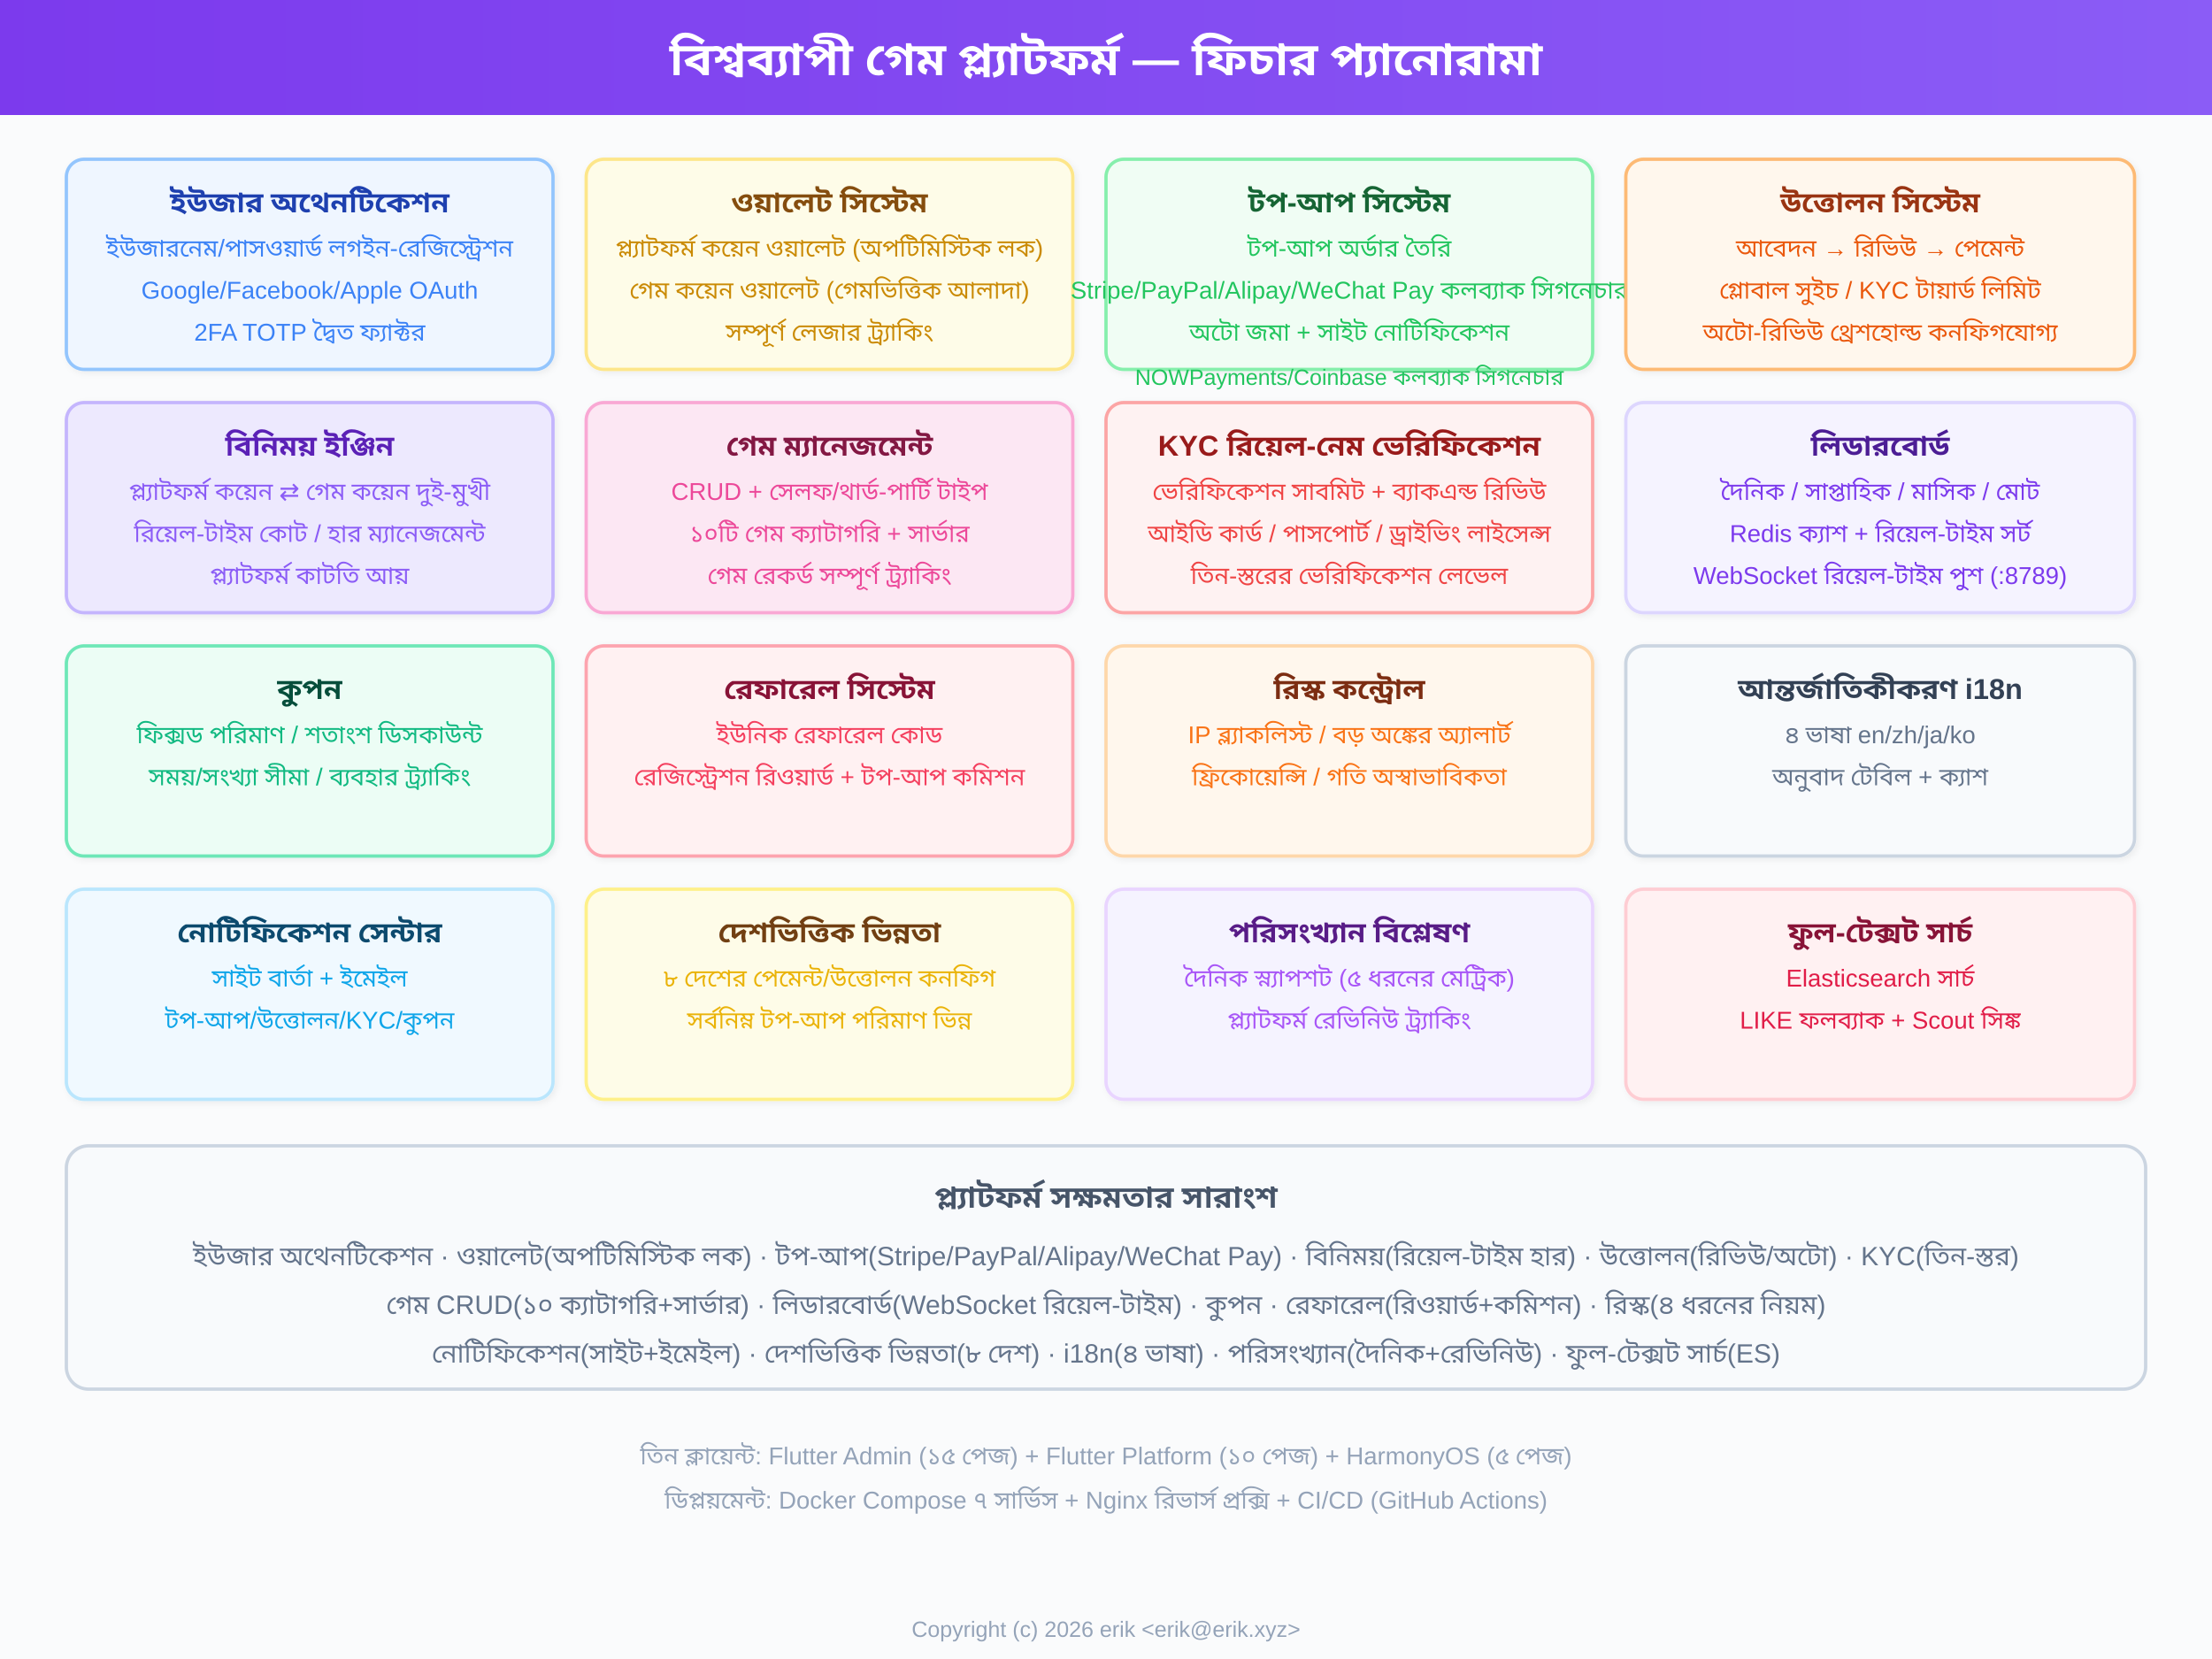
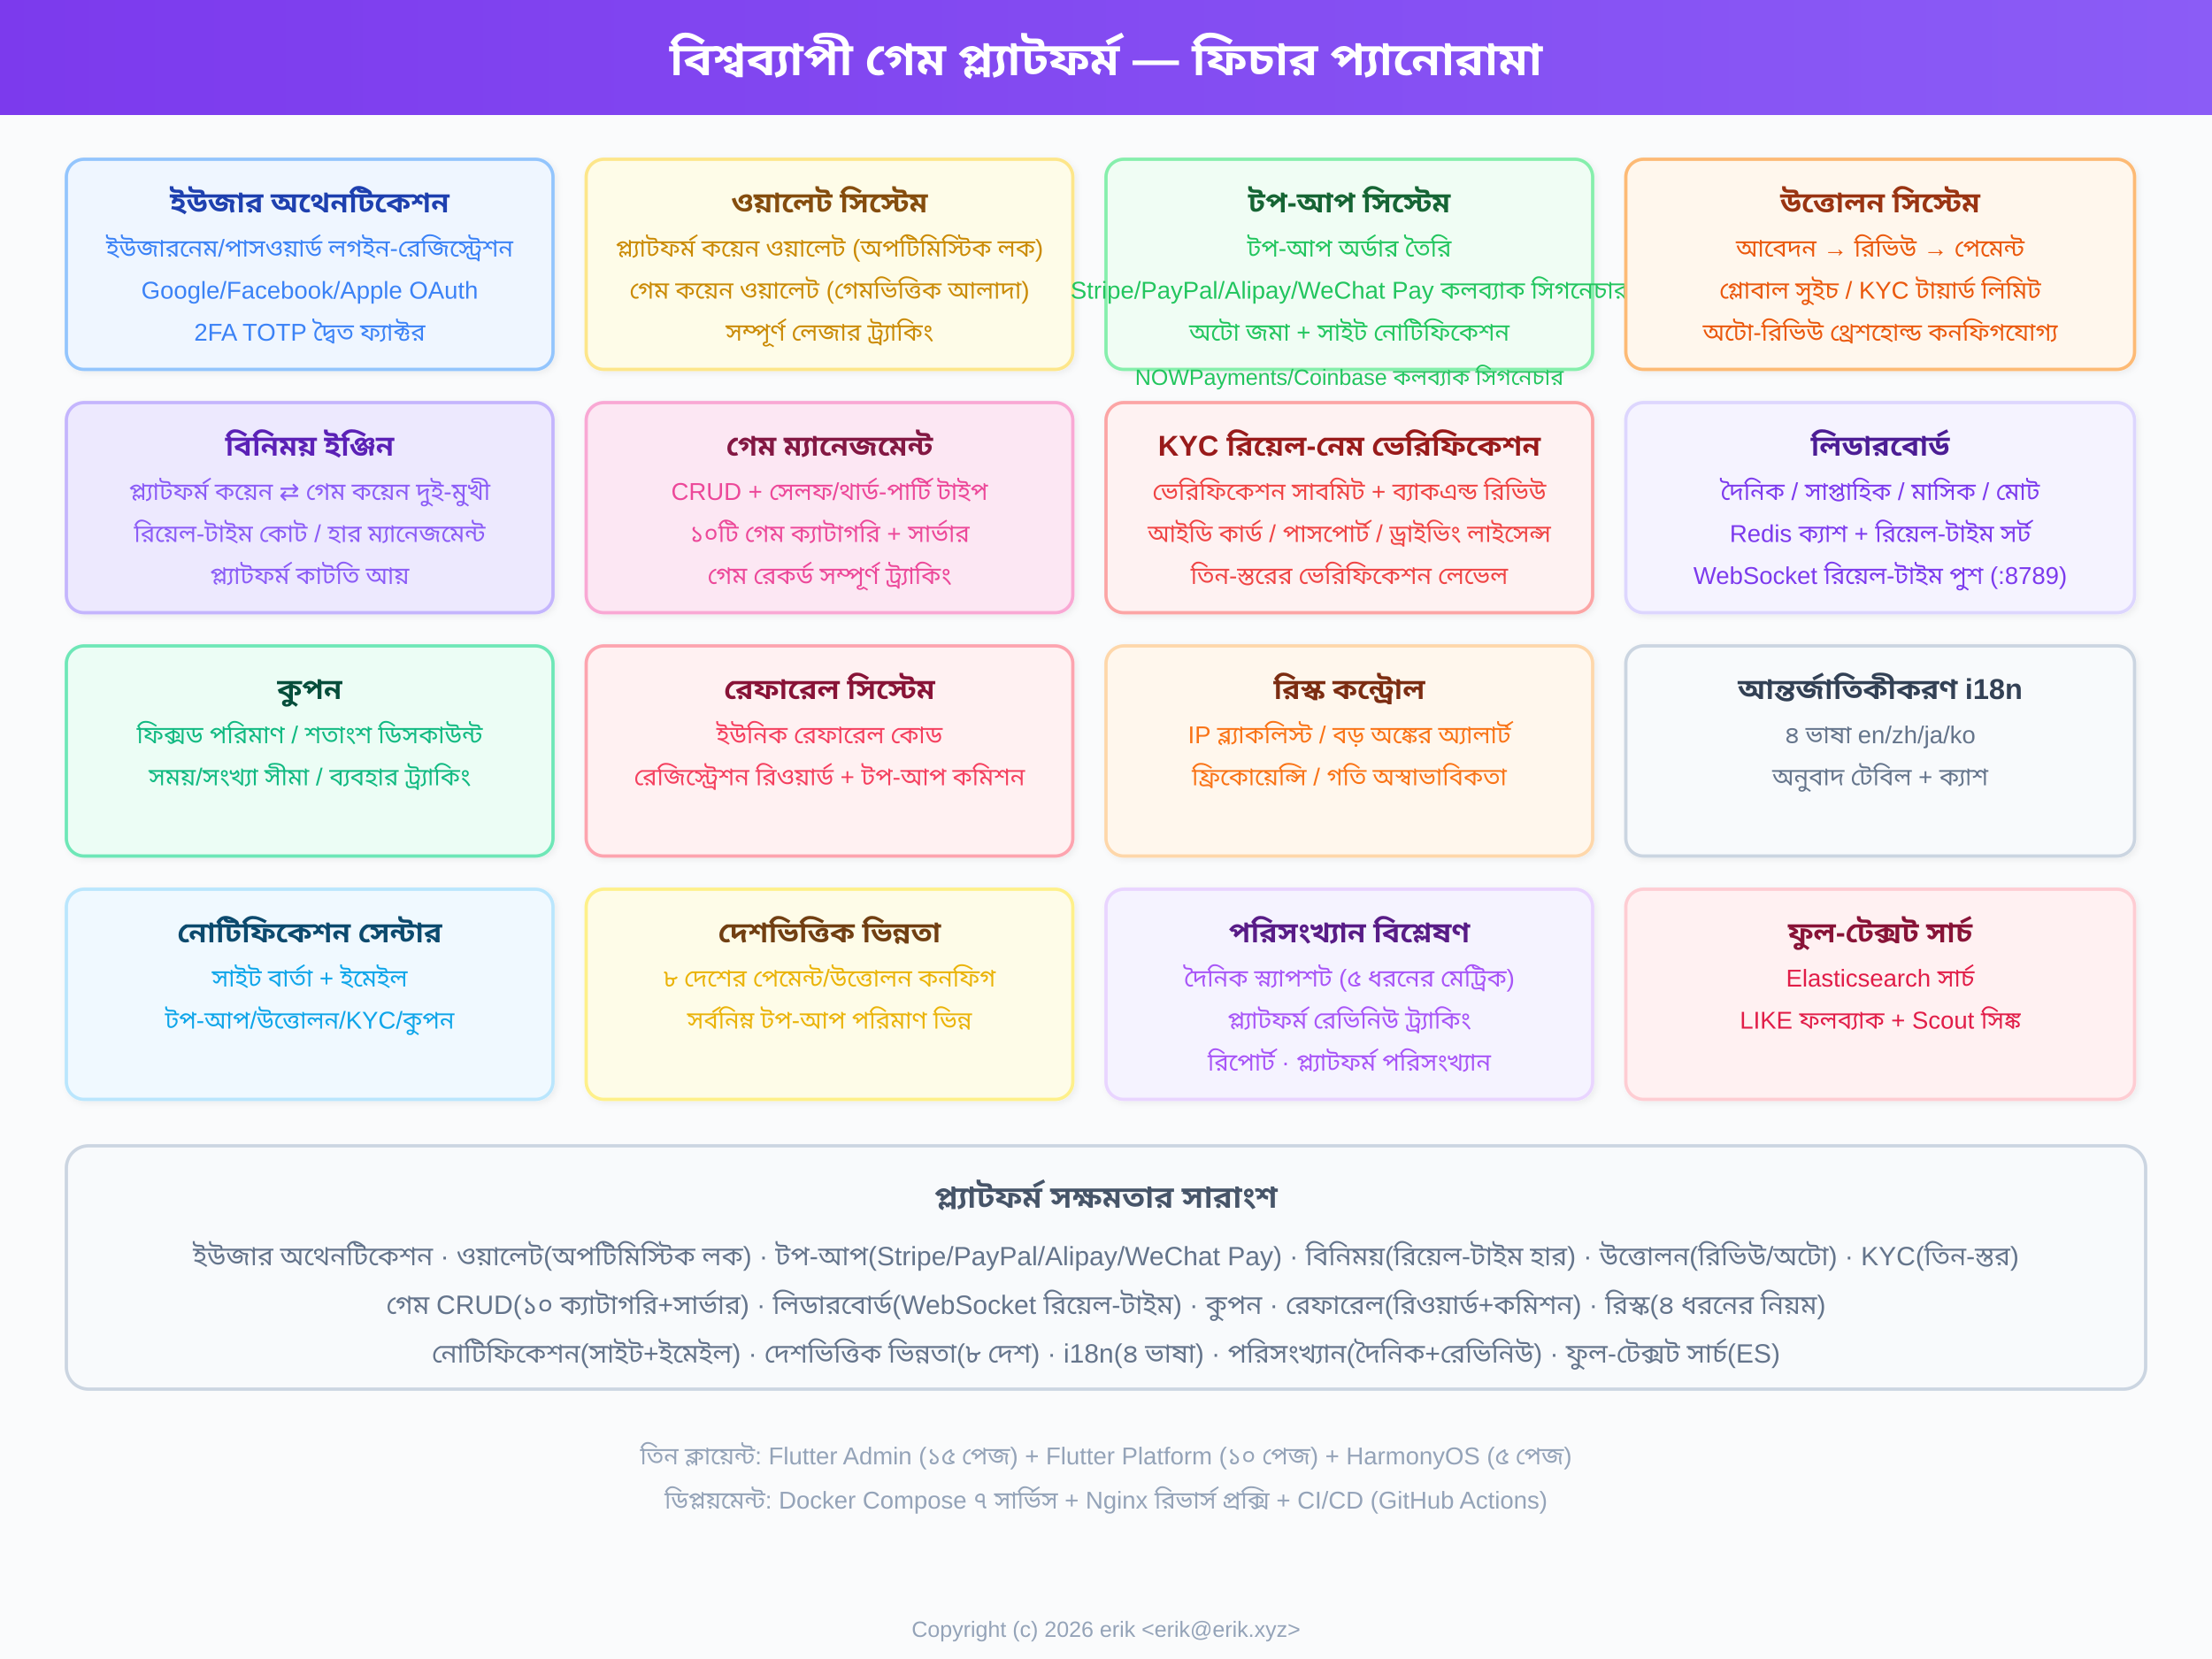
<svg xmlns="http://www.w3.org/2000/svg" viewBox="0 0 1000 750" font-family="Arial, 'Noto Sans SC', 'Noto Sans Bengali', sans-serif">
  <defs>
    <linearGradient id="hd" x1="0" y1="0" x2="1" y2="0">
      <stop offset="0%" stop-color="#7c3aed" />
      <stop offset="100%" stop-color="#8b5cf6" />
    </linearGradient>
    <filter id="sh">
      <feDropShadow dx="1" dy="1" stdDeviation="1.5" flood-opacity=".06" />
    </filter>
  </defs>
  <rect width="1000" height="750" fill="#fafbfc" />
  <rect x="0" y="0" width="1000" height="52" fill="url(#hd)" />
  <text x="500" y="34" text-anchor="middle" fill="#fff" font-size="21" font-weight="bold">বিশ্বব্যাপী গেম প্ল্যাটফর্ম — ফিচার প্যানোরামা</text>
  <rect x="30" y="72" width="220" height="95" rx="8" fill="#eff6ff" stroke="#93c5fd" stroke-width="1.5" filter="url(#sh)" />
  <text x="140" y="96" text-anchor="middle" fill="#1e40af" font-size="13" font-weight="bold">ইউজার অথেনটিকেশন</text>
  <text x="140" y="116" text-anchor="middle" fill="#3b82f6" font-size="11">ইউজারনেম/পাসওয়ার্ড লগইন-রেজিস্ট্রেশন</text>
  <text x="140" y="135" text-anchor="middle" fill="#3b82f6" font-size="11">Google/Facebook/Apple OAuth</text>
  <text x="140" y="154" text-anchor="middle" fill="#3b82f6" font-size="11">2FA TOTP দ্বৈত ফ্যাক্টর</text>
  <rect x="265" y="72" width="220" height="95" rx="8" fill="#fefce8" stroke="#fde68a" stroke-width="1.5" filter="url(#sh)" />
  <text x="375" y="96" text-anchor="middle" fill="#854d0e" font-size="13" font-weight="bold">ওয়ালেট সিস্টেম</text>
  <text x="375" y="116" text-anchor="middle" fill="#ca8a04" font-size="11">প্ল্যাটফর্ম কয়েন ওয়ালেট (অপটিমিস্টিক লক)</text>
  <text x="375" y="135" text-anchor="middle" fill="#ca8a04" font-size="11">গেম কয়েন ওয়ালেট (গেমভিত্তিক আলাদা)</text>
  <text x="375" y="154" text-anchor="middle" fill="#ca8a04" font-size="11">সম্পূর্ণ লেজার ট্র্যাকিং</text>
  <rect x="500" y="72" width="220" height="95" rx="8" fill="#f0fdf4" stroke="#86efac" stroke-width="1.5" filter="url(#sh)" />
  <text x="610" y="96" text-anchor="middle" fill="#166534" font-size="13" font-weight="bold">টপ-আপ সিস্টেম</text>
  <text x="610" y="116" text-anchor="middle" fill="#22c55e" font-size="11">টপ-আপ অর্ডার তৈরি</text>
  <text x="610" y="135" text-anchor="middle" fill="#22c55e" font-size="11">Stripe/PayPal/Alipay/WeChat Pay কলব্যাক সিগনেচার</text>
  <text x="610" y="174" text-anchor="middle" fill="#22c55e" font-size="10">NOWPayments/Coinbase কলব্যাক সিগনেচার</text>
  <text x="610" y="154" text-anchor="middle" fill="#22c55e" font-size="11">অটো জমা + সাইট নোটিফিকেশন</text>
  <rect x="735" y="72" width="230" height="95" rx="8" fill="#fff7ed" stroke="#fdba74" stroke-width="1.5" filter="url(#sh)" />
  <text x="850" y="96" text-anchor="middle" fill="#9a3412" font-size="13" font-weight="bold">উত্তোলন সিস্টেম</text>
  <text x="850" y="116" text-anchor="middle" fill="#ea580c" font-size="11">আবেদন → রিভিউ → পেমেন্ট</text>
  <text x="850" y="135" text-anchor="middle" fill="#ea580c" font-size="11">গ্লোবাল সুইচ / KYC টায়ার্ড লিমিট</text>
  <text x="850" y="154" text-anchor="middle" fill="#ea580c" font-size="11">অটো-রিভিউ থ্রেশহোল্ড কনফিগযোগ্য</text>
  <rect x="30" y="182" width="220" height="95" rx="8" fill="#ede9fe" stroke="#c4b5fd" stroke-width="1.5" filter="url(#sh)" />
  <text x="140" y="206" text-anchor="middle" fill="#5b21b6" font-size="13" font-weight="bold">বিনিময় ইঞ্জিন</text>
  <text x="140" y="226" text-anchor="middle" fill="#8b5cf6" font-size="11">প্ল্যাটফর্ম কয়েন ⇄ গেম কয়েন দুই-মুখী</text>
  <text x="140" y="245" text-anchor="middle" fill="#8b5cf6" font-size="11">রিয়েল-টাইম কোট / হার ম্যানেজমেন্ট</text>
  <text x="140" y="264" text-anchor="middle" fill="#8b5cf6" font-size="11">প্ল্যাটফর্ম কাটতি আয়</text>
  <rect x="265" y="182" width="220" height="95" rx="8" fill="#fce7f3" stroke="#f9a8d4" stroke-width="1.5" filter="url(#sh)" />
  <text x="375" y="206" text-anchor="middle" fill="#831843" font-size="13" font-weight="bold">গেম ম্যানেজমেন্ট</text>
  <text x="375" y="226" text-anchor="middle" fill="#ec4899" font-size="11">CRUD + সেলফ/থার্ড-পার্টি টাইপ</text>
  <text x="375" y="245" text-anchor="middle" fill="#ec4899" font-size="11">১০টি গেম ক্যাটাগরি + সার্ভার</text>
  <text x="375" y="264" text-anchor="middle" fill="#ec4899" font-size="11">গেম রেকর্ড সম্পূর্ণ ট্র্যাকিং</text>
  <rect x="500" y="182" width="220" height="95" rx="8" fill="#fef2f2" stroke="#fca5a5" stroke-width="1.5" filter="url(#sh)" />
  <text x="610" y="206" text-anchor="middle" fill="#991b1b" font-size="13" font-weight="bold">KYC রিয়েল-নেম ভেরিফিকেশন</text>
  <text x="610" y="226" text-anchor="middle" fill="#ef4444" font-size="11">ভেরিফিকেশন সাবমিট + ব্যাকএন্ড রিভিউ</text>
  <text x="610" y="245" text-anchor="middle" fill="#ef4444" font-size="11">আইডি কার্ড / পাসপোর্ট / ড্রাইভিং লাইসেন্স</text>
  <text x="610" y="264" text-anchor="middle" fill="#ef4444" font-size="11">তিন-স্তরের ভেরিফিকেশন লেভেল</text>
  <rect x="735" y="182" width="230" height="95" rx="8" fill="#f5f3ff" stroke="#ddd6fe" stroke-width="1.5" filter="url(#sh)" />
  <text x="850" y="206" text-anchor="middle" fill="#4c1d95" font-size="13" font-weight="bold">লিডারবোর্ড</text>
  <text x="850" y="226" text-anchor="middle" fill="#7c3aed" font-size="11">দৈনিক / সাপ্তাহিক / মাসিক / মোট</text>
  <text x="850" y="245" text-anchor="middle" fill="#7c3aed" font-size="11">Redis ক্যাশ + রিয়েল-টাইম সর্ট</text>
  <text x="850" y="264" text-anchor="middle" fill="#7c3aed" font-size="11">WebSocket রিয়েল-টাইম পুশ (:8789)</text>
  <rect x="30" y="292" width="220" height="95" rx="8" fill="#ecfdf5" stroke="#6ee7b7" stroke-width="1.5" filter="url(#sh)" />
  <text x="140" y="316" text-anchor="middle" fill="#064e3b" font-size="13" font-weight="bold">কুপন</text>
  <text x="140" y="336" text-anchor="middle" fill="#10b981" font-size="11">ফিক্সড পরিমাণ / শতাংশ ডিসকাউন্ট</text>
  <text x="140" y="355" text-anchor="middle" fill="#10b981" font-size="11">সময়/সংখ্যা সীমা / ব্যবহার ট্র্যাকিং</text>
  <rect x="265" y="292" width="220" height="95" rx="8" fill="#fff1f2" stroke="#fda4af" stroke-width="1.5" filter="url(#sh)" />
  <text x="375" y="316" text-anchor="middle" fill="#881337" font-size="13" font-weight="bold">রেফারেল সিস্টেম</text>
  <text x="375" y="336" text-anchor="middle" fill="#f43f5e" font-size="11">ইউনিক রেফারেল কোড</text>
  <text x="375" y="355" text-anchor="middle" fill="#f43f5e" font-size="11">রেজিস্ট্রেশন রিওয়ার্ড + টপ-আপ কমিশন</text>
  <rect x="500" y="292" width="220" height="95" rx="8" fill="#fff7ed" stroke="#fed7aa" stroke-width="1.5" filter="url(#sh)" />
  <text x="610" y="316" text-anchor="middle" fill="#7c2d12" font-size="13" font-weight="bold">রিস্ক কন্ট্রোল</text>
  <text x="610" y="336" text-anchor="middle" fill="#f97316" font-size="11">IP ব্ল্যাকলিস্ট / বড় অঙ্কের অ্যালার্ট</text>
  <text x="610" y="355" text-anchor="middle" fill="#f97316" font-size="11">ফ্রিকোয়েন্সি / গতি অস্বাভাবিকতা</text>
  <rect x="735" y="292" width="230" height="95" rx="8" fill="#f8fafc" stroke="#cbd5e1" stroke-width="1.5" filter="url(#sh)" />
  <text x="850" y="316" text-anchor="middle" fill="#334155" font-size="13" font-weight="bold">আন্তর্জাতিকীকরণ i18n</text>
  <text x="850" y="336" text-anchor="middle" fill="#64748b" font-size="11">৪ ভাষা en/zh/ja/ko</text>
  <text x="850" y="355" text-anchor="middle" fill="#64748b" font-size="11">অনুবাদ টেবিল + ক্যাশ</text>
  <rect x="30" y="402" width="220" height="95" rx="8" fill="#f0f9ff" stroke="#bae6fd" stroke-width="1.5" filter="url(#sh)" />
  <text x="140" y="426" text-anchor="middle" fill="#0c4a6e" font-size="13" font-weight="bold">নোটিফিকেশন সেন্টার</text>
  <text x="140" y="446" text-anchor="middle" fill="#0ea5e9" font-size="11">সাইট বার্তা + ইমেইল</text>
  <text x="140" y="465" text-anchor="middle" fill="#0ea5e9" font-size="11">টপ-আপ/উত্তোলন/KYC/কুপন</text>
  <rect x="265" y="402" width="220" height="95" rx="8" fill="#fefce8" stroke="#fef08a" stroke-width="1.5" filter="url(#sh)" />
  <text x="375" y="426" text-anchor="middle" fill="#713f12" font-size="13" font-weight="bold">দেশভিত্তিক ভিন্নতা</text>
  <text x="375" y="446" text-anchor="middle" fill="#eab308" font-size="11">৮ দেশের পেমেন্ট/উত্তোলন কনফিগ</text>
  <text x="375" y="465" text-anchor="middle" fill="#eab308" font-size="11">সর্বনিম্ন টপ-আপ পরিমাণ ভিন্ন</text>
  <rect x="500" y="402" width="220" height="95" rx="8" fill="#f5f3ff" stroke="#e9d5ff" stroke-width="1.5" filter="url(#sh)" />
  <text x="610" y="426" text-anchor="middle" fill="#581c87" font-size="13" font-weight="bold">পরিসংখ্যান বিশ্লেষণ</text>
  <text x="610" y="446" text-anchor="middle" fill="#a855f7" font-size="11">দৈনিক স্ন্যাপশট (৫ ধরনের মেট্রিক)</text>
  <text x="610" y="465" text-anchor="middle" fill="#a855f7" font-size="11">প্ল্যাটফর্ম রেভিনিউ ট্র্যাকিং</text>
+   <text x="610" y="484" text-anchor="middle" fill="#a855f7" font-size="11">রিপোর্ট · প্ল্যাটফর্ম পরিসংখ্যান</text>
  <rect x="735" y="402" width="230" height="95" rx="8" fill="#fff1f2" stroke="#fecdd3" stroke-width="1.5" filter="url(#sh)" />
  <text x="850" y="426" text-anchor="middle" fill="#881337" font-size="13" font-weight="bold">ফুল-টেক্সট সার্চ</text>
  <text x="850" y="446" text-anchor="middle" fill="#e11d48" font-size="11">Elasticsearch সার্চ</text>
  <text x="850" y="465" text-anchor="middle" fill="#e11d48" font-size="11">LIKE ফলব্যাক + Scout সিঙ্ক</text>
  <rect x="30" y="518" width="940" height="110" rx="10" fill="#f8fafc" stroke="#cbd5e1" stroke-width="1.5" />
  <text x="500" y="546" text-anchor="middle" fill="#475569" font-size="14" font-weight="bold">প্ল্যাটফর্ম সক্ষমতার সারাংশ</text>
  <text x="500" y="572" text-anchor="middle" fill="#64748b" font-size="12">ইউজার অথেনটিকেশন · ওয়ালেট(অপটিমিস্টিক লক) · টপ-আপ(Stripe/PayPal/Alipay/WeChat Pay) · বিনিময়(রিয়েল-টাইম হার) · উত্তোলন(রিভিউ/অটো) · KYC(তিন-স্তর)</text>
  <text x="500" y="594" text-anchor="middle" fill="#64748b" font-size="12">গেম CRUD(১০ ক্যাটাগরি+সার্ভার) · লিডারবোর্ড(WebSocket রিয়েল-টাইম) · কুপন · রেফারেল(রিওয়ার্ড+কমিশন) · রিস্ক(৪ ধরনের নিয়ম)</text>
  <text x="500" y="616" text-anchor="middle" fill="#64748b" font-size="12">নোটিফিকেশন(সাইট+ইমেইল) · দেশভিত্তিক ভিন্নতা(৮ দেশ) · i18n(৪ ভাষা) · পরিসংখ্যান(দৈনিক+রেভিনিউ) · ফুল-টেক্সট সার্চ(ES)</text>
  <text x="500" y="662" text-anchor="middle" fill="#94a3b8" font-size="11">তিন ক্লায়েন্ট: Flutter Admin (১৫ পেজ) + Flutter Platform (১০ পেজ) + HarmonyOS (৫ পেজ)</text>
  <text x="500" y="682" text-anchor="middle" fill="#94a3b8" font-size="11">ডিপ্লয়মেন্ট: Docker Compose ৭ সার্ভিস + Nginx রিভার্স প্রক্সি + CI/CD (GitHub Actions)</text>
  <text x="500" y="740" text-anchor="middle" fill="#94a3b8" font-size="10">Copyright (c) 2026 erik &lt;erik@erik.xyz&gt;</text>
</svg>
